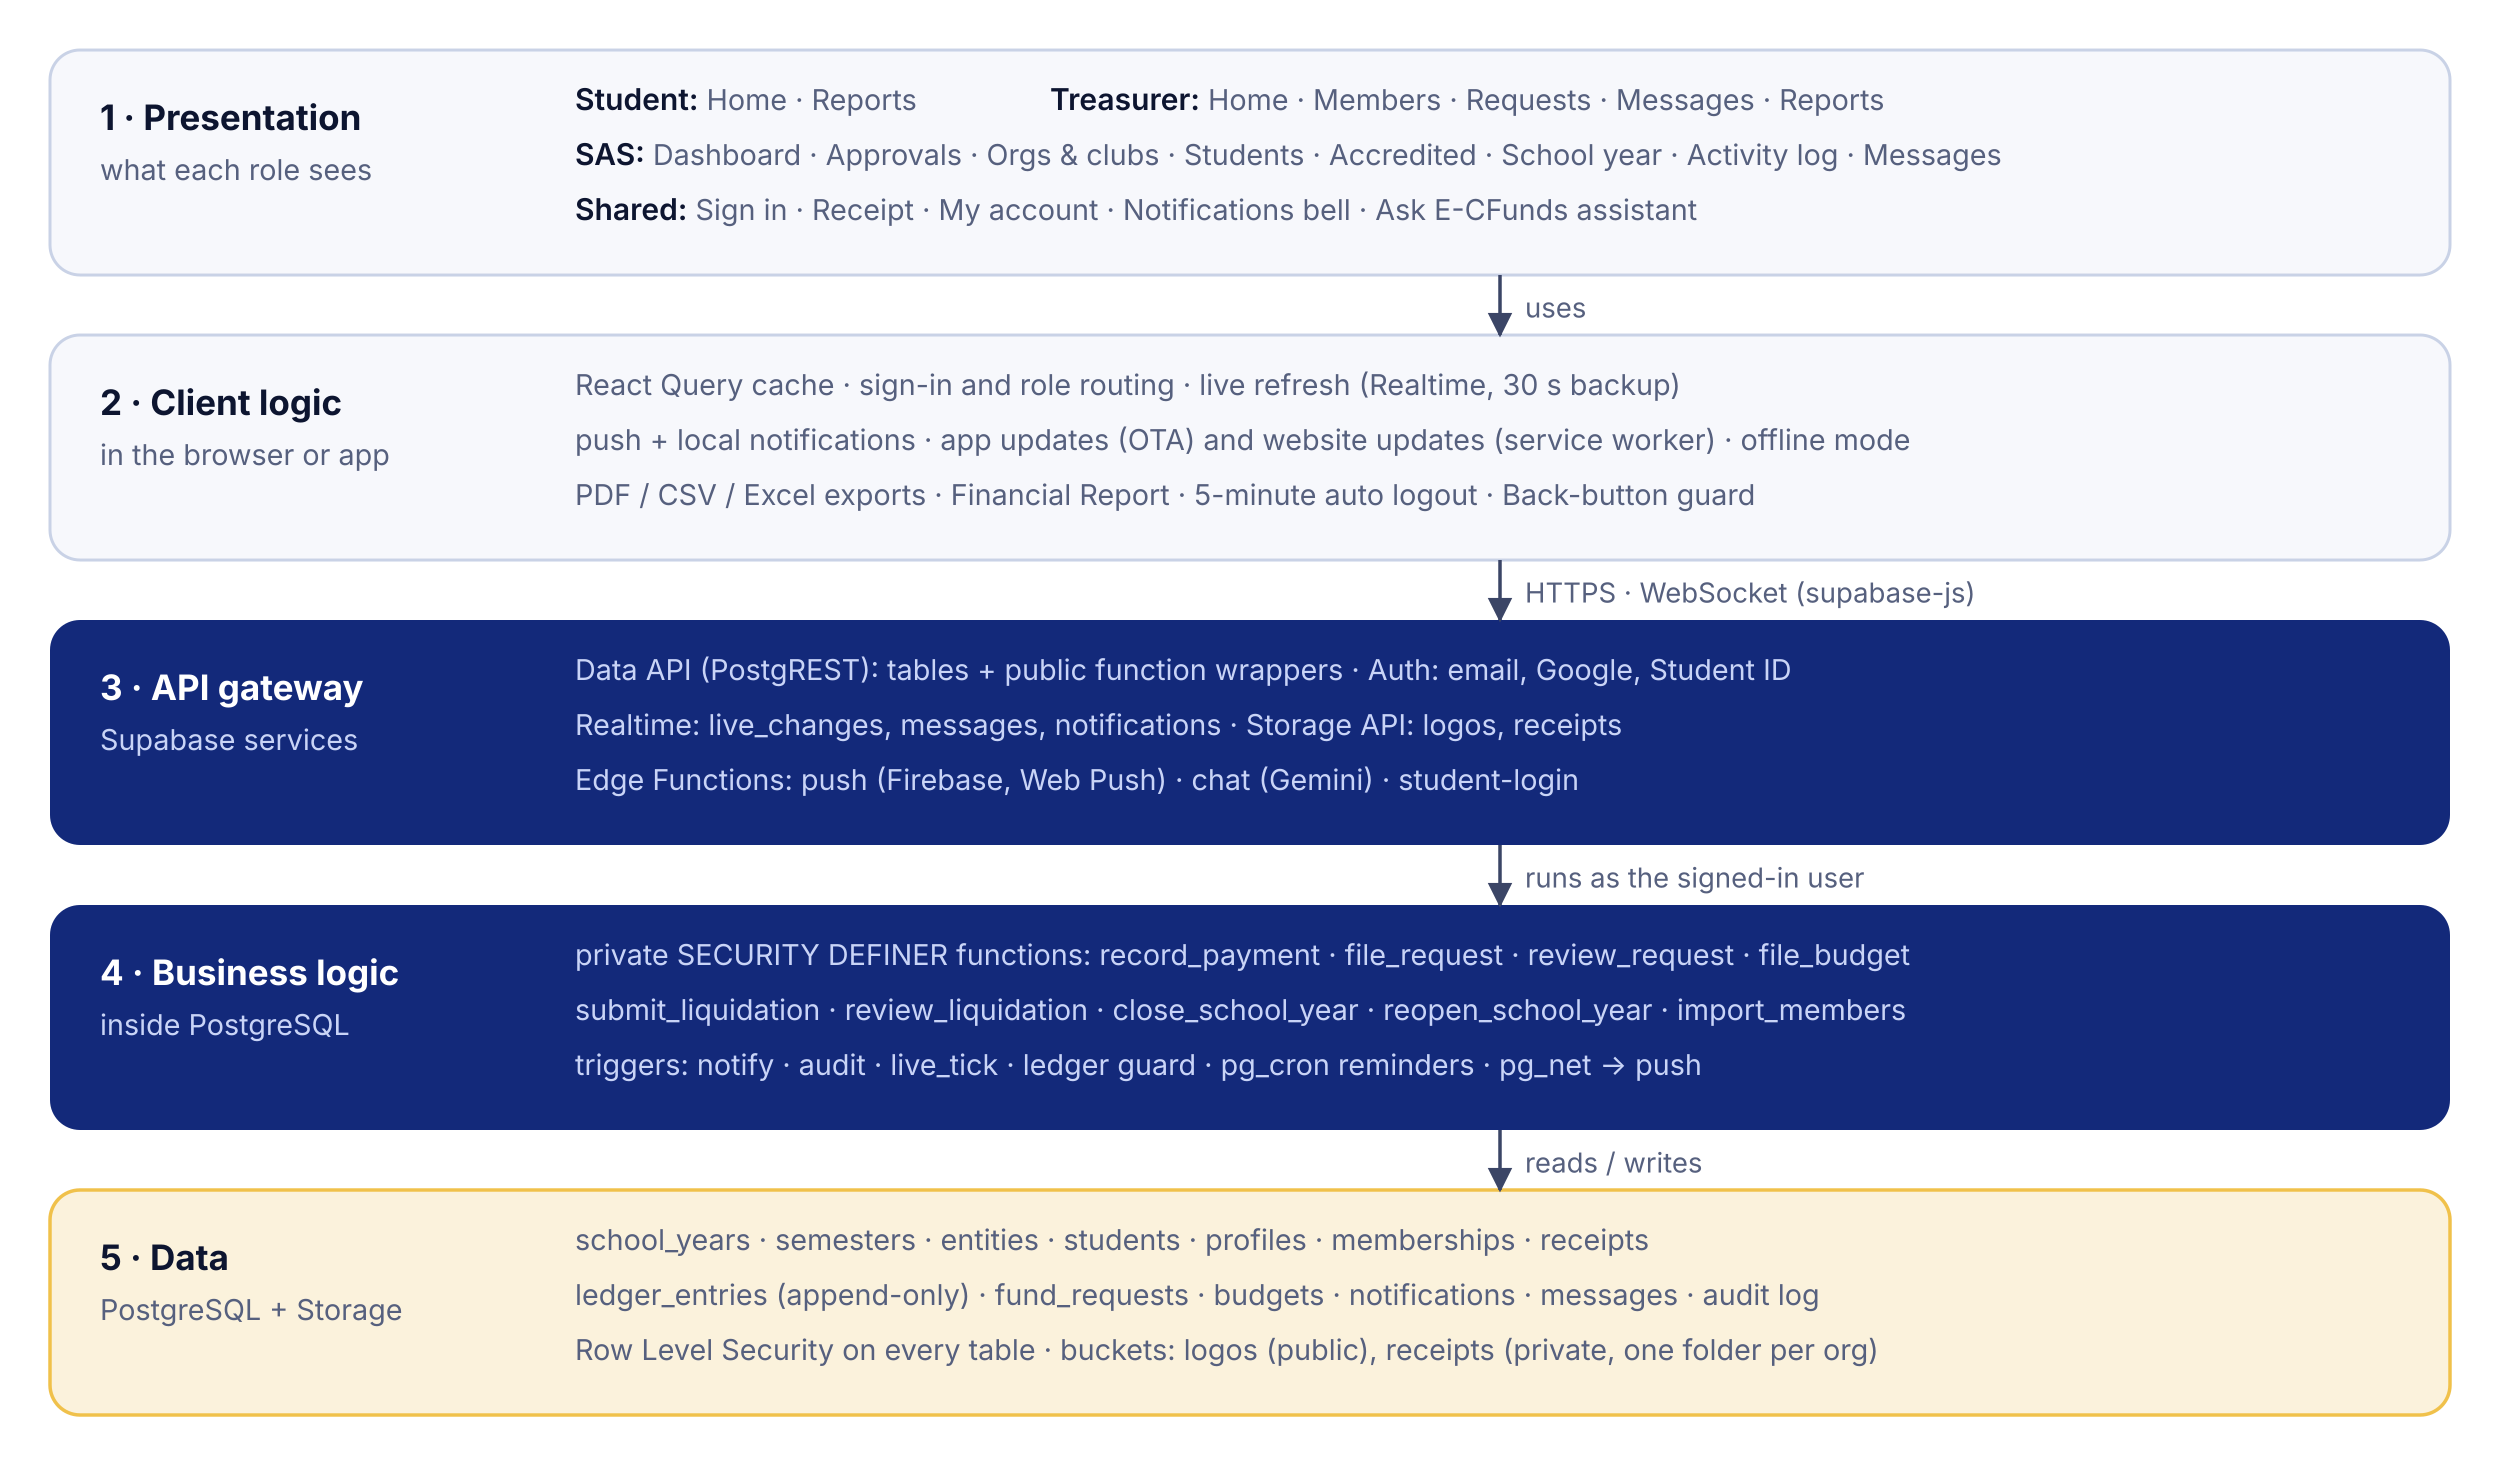
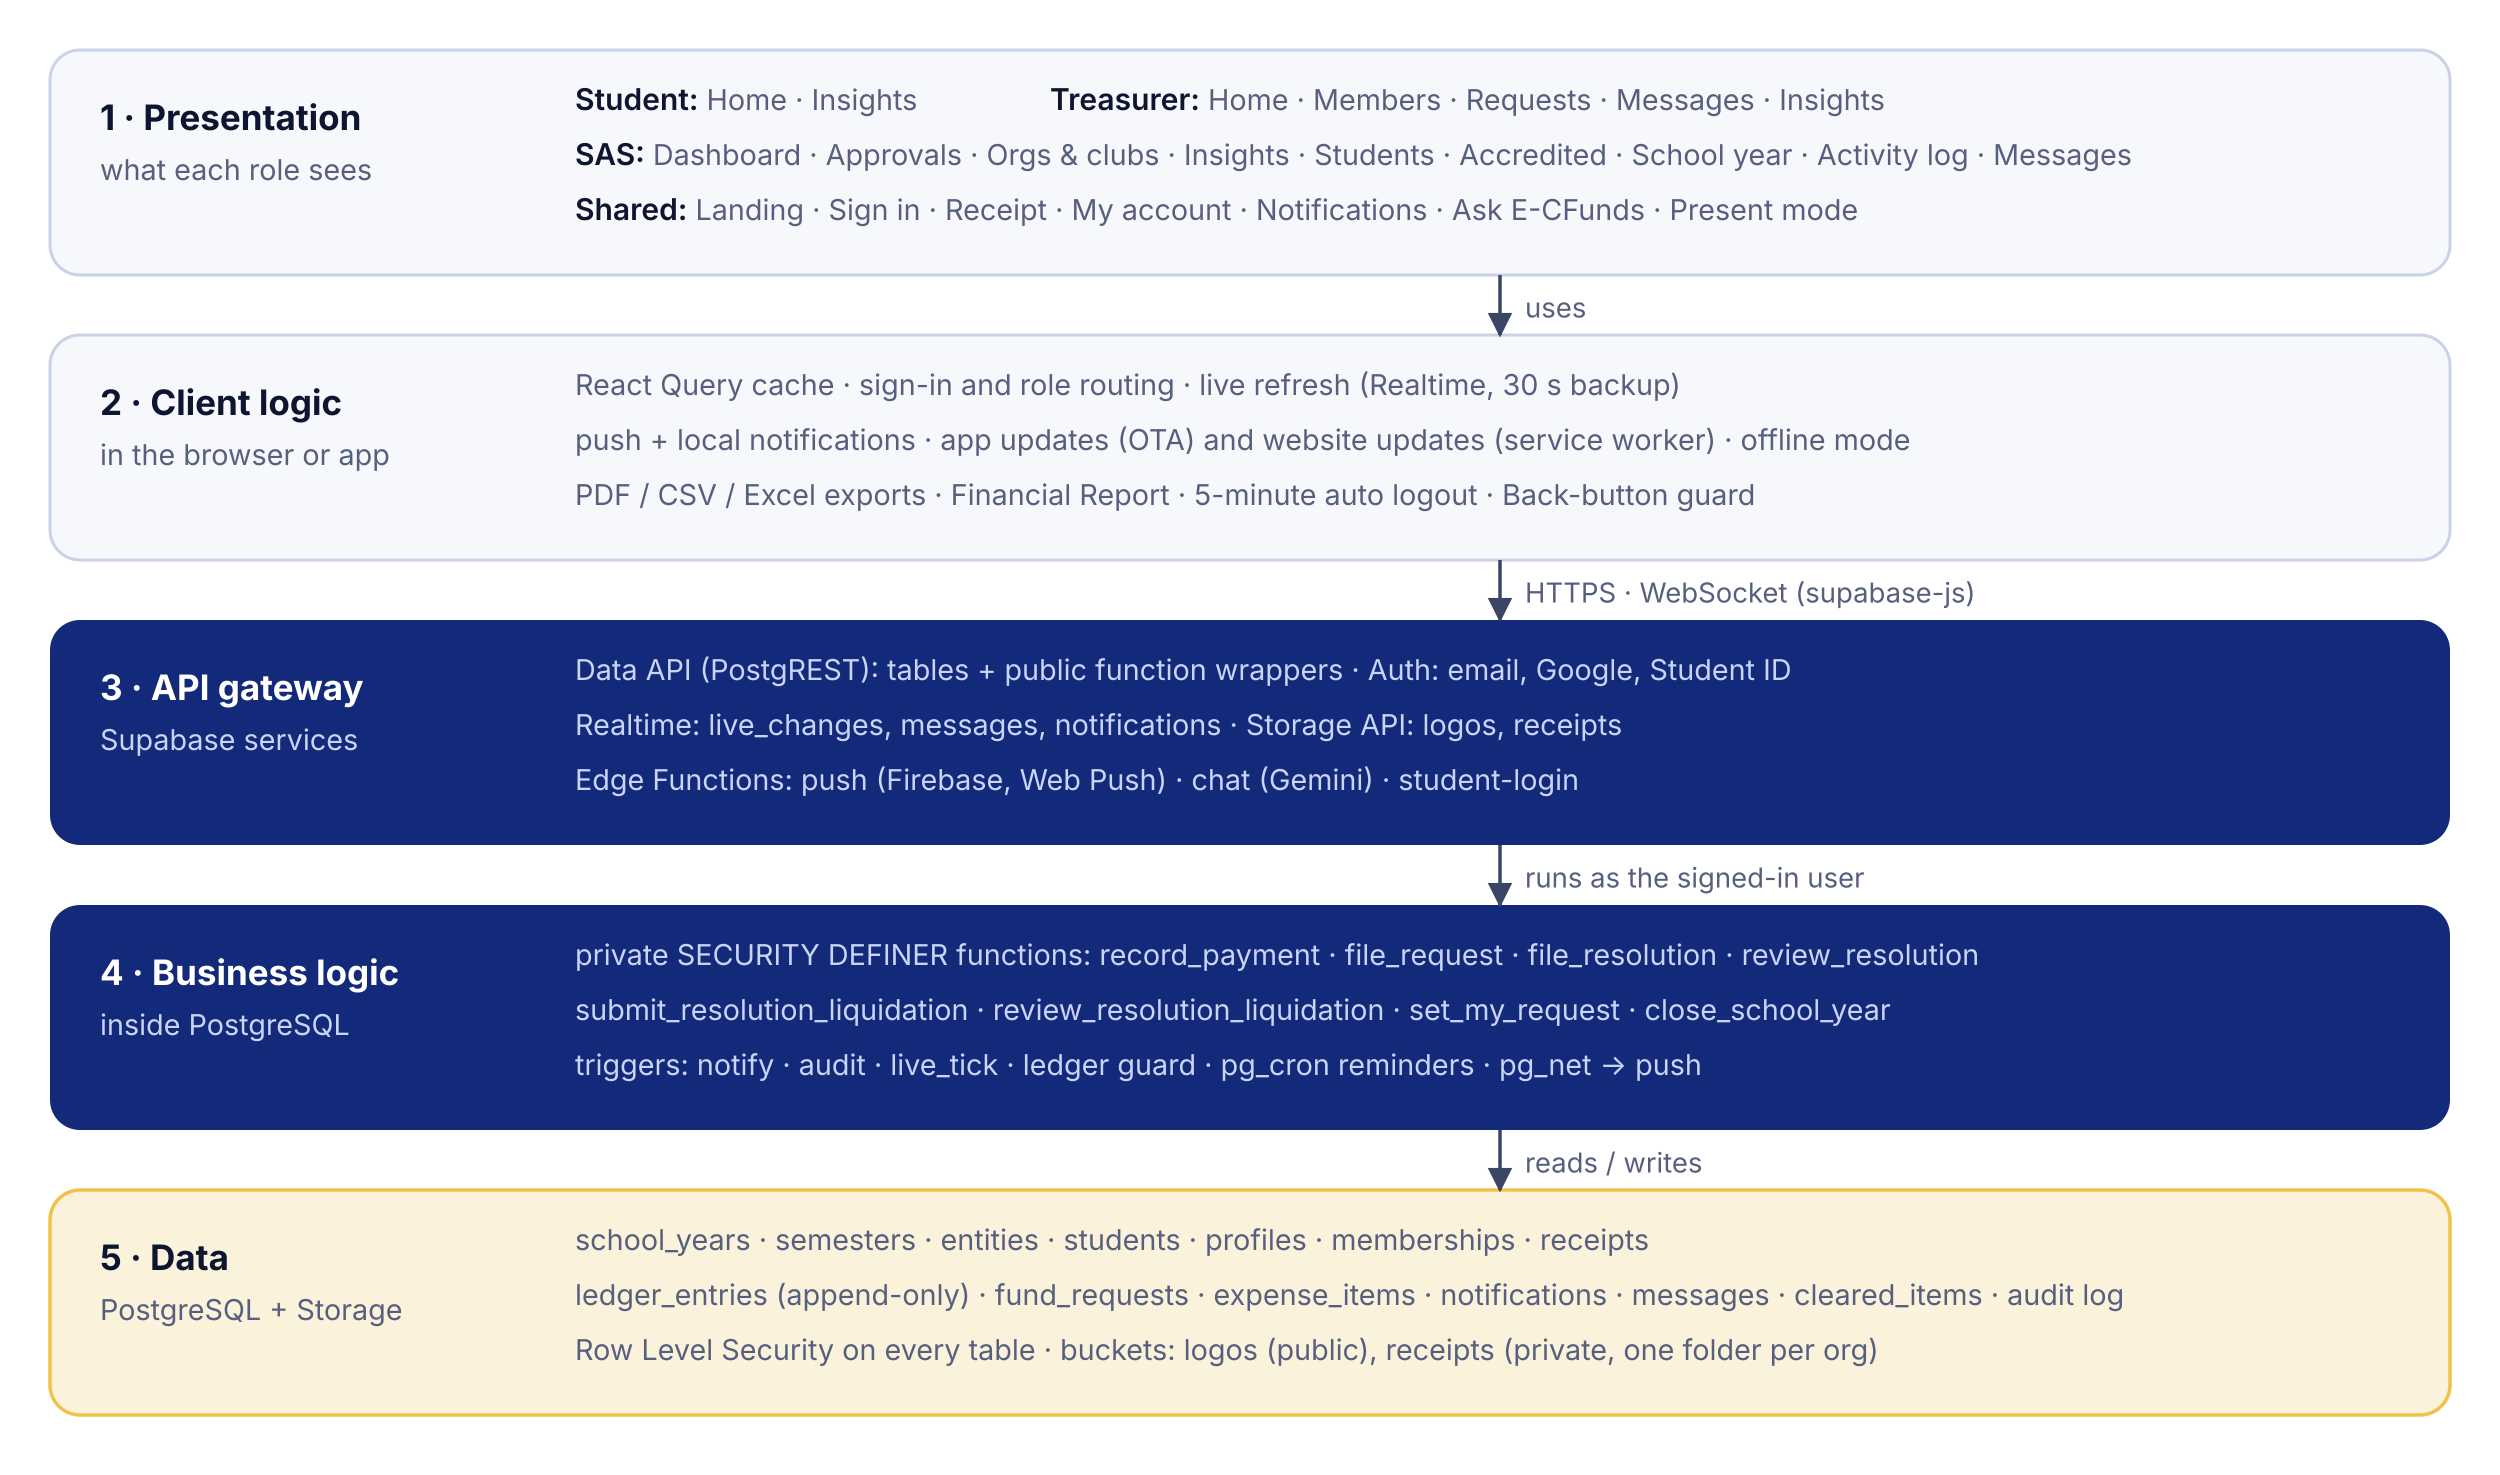
<svg xmlns="http://www.w3.org/2000/svg" viewBox="0 0 1000 590" role="img" aria-label="Five layers from top to bottom: presentation pages per role; client logic in the browser or app; the Supabase API gateway; business logic as private functions and triggers inside PostgreSQL; and data tables with Row Level Security plus storage buckets." width="1000" height="590">
  <defs>
    <marker id="a3" viewBox="0 0 10 10" refX="9" refY="5" markerWidth="7" markerHeight="7" orient="auto-start-reverse">
      <path d="M0,0 L10,5 L0,10 z" fill="rgb(59, 69, 102)" fill-opacity="1" stroke="none" stroke-width="1px" stroke-dasharray="none" stroke-linejoin="miter" stroke-linecap="butt" stroke-opacity="1" opacity="1" font-size="15px" font-weight="400" />
    </marker>
  </defs>
  <rect x="0" y="0" width="1000" height="590" fill="#FFFFFF" />
  <rect x="20" y="20" width="960" height="90" rx="12" fill="rgb(247, 248, 252)" fill-opacity="1" stroke="rgb(201, 210, 230)" stroke-width="1.2px" stroke-dasharray="none" stroke-linejoin="miter" stroke-linecap="butt" stroke-opacity="1" opacity="1" font-size="15px" font-weight="400" />
  <text x="40" y="52" fill="rgb(13, 21, 48)" fill-opacity="1" stroke="none" stroke-width="1px" stroke-dasharray="none" stroke-linejoin="miter" stroke-linecap="butt" stroke-opacity="1" opacity="1" font-size="14px" font-weight="700" font-family="Inter, Arial, Helvetica, sans-serif">1 · Presentation</text>
  <text x="40" y="72" fill="rgb(86, 96, 126)" fill-opacity="1" stroke="none" stroke-width="1px" stroke-dasharray="none" stroke-linejoin="miter" stroke-linecap="butt" stroke-opacity="1" opacity="1" font-size="11.5px" font-weight="400" font-family="Inter, Arial, Helvetica, sans-serif">what each role sees</text>
  <text x="230" y="44" fill="rgb(86, 96, 126)" fill-opacity="1" stroke="none" stroke-width="1px" stroke-dasharray="none" stroke-linejoin="miter" stroke-linecap="butt" stroke-opacity="1" opacity="1" font-size="11.5px" font-weight="400" font-family="Inter, Arial, Helvetica, sans-serif">
-     <tspan fill="rgb(13, 21, 48)" fill-opacity="1" stroke="none" stroke-width="1px" stroke-dasharray="none" stroke-linejoin="miter" stroke-linecap="butt" stroke-opacity="1" opacity="1" font-size="12px" font-weight="600" font-family="Inter, Arial, Helvetica, sans-serif">Student:</tspan> Home · Reports</text>
+     <tspan fill="rgb(13, 21, 48)" fill-opacity="1" stroke="none" stroke-width="1px" stroke-dasharray="none" stroke-linejoin="miter" stroke-linecap="butt" stroke-opacity="1" opacity="1" font-size="12px" font-weight="600" font-family="Inter, Arial, Helvetica, sans-serif">Student:</tspan> Home · Insights</text>
  <text x="420" y="44" fill="rgb(86, 96, 126)" fill-opacity="1" stroke="none" stroke-width="1px" stroke-dasharray="none" stroke-linejoin="miter" stroke-linecap="butt" stroke-opacity="1" opacity="1" font-size="11.5px" font-weight="400" font-family="Inter, Arial, Helvetica, sans-serif">
-     <tspan fill="rgb(13, 21, 48)" fill-opacity="1" stroke="none" stroke-width="1px" stroke-dasharray="none" stroke-linejoin="miter" stroke-linecap="butt" stroke-opacity="1" opacity="1" font-size="12px" font-weight="600" font-family="Inter, Arial, Helvetica, sans-serif">Treasurer:</tspan> Home · Members · Requests · Messages · Reports</text>
+     <tspan fill="rgb(13, 21, 48)" fill-opacity="1" stroke="none" stroke-width="1px" stroke-dasharray="none" stroke-linejoin="miter" stroke-linecap="butt" stroke-opacity="1" opacity="1" font-size="12px" font-weight="600" font-family="Inter, Arial, Helvetica, sans-serif">Treasurer:</tspan> Home · Members · Requests · Messages · Insights</text>
  <text x="230" y="66" fill="rgb(86, 96, 126)" fill-opacity="1" stroke="none" stroke-width="1px" stroke-dasharray="none" stroke-linejoin="miter" stroke-linecap="butt" stroke-opacity="1" opacity="1" font-size="11.5px" font-weight="400" font-family="Inter, Arial, Helvetica, sans-serif">
-     <tspan fill="rgb(13, 21, 48)" fill-opacity="1" stroke="none" stroke-width="1px" stroke-dasharray="none" stroke-linejoin="miter" stroke-linecap="butt" stroke-opacity="1" opacity="1" font-size="12px" font-weight="600" font-family="Inter, Arial, Helvetica, sans-serif">SAS:</tspan> Dashboard · Approvals · Orgs &amp; clubs · Students · Accredited · School year · Activity log · Messages</text>
+     <tspan fill="rgb(13, 21, 48)" fill-opacity="1" stroke="none" stroke-width="1px" stroke-dasharray="none" stroke-linejoin="miter" stroke-linecap="butt" stroke-opacity="1" opacity="1" font-size="12px" font-weight="600" font-family="Inter, Arial, Helvetica, sans-serif">SAS:</tspan> Dashboard · Approvals · Orgs &amp; clubs · Insights · Students · Accredited · School year · Activity log · Messages</text>
  <text x="230" y="88" fill="rgb(86, 96, 126)" fill-opacity="1" stroke="none" stroke-width="1px" stroke-dasharray="none" stroke-linejoin="miter" stroke-linecap="butt" stroke-opacity="1" opacity="1" font-size="11.5px" font-weight="400" font-family="Inter, Arial, Helvetica, sans-serif">
-     <tspan fill="rgb(13, 21, 48)" fill-opacity="1" stroke="none" stroke-width="1px" stroke-dasharray="none" stroke-linejoin="miter" stroke-linecap="butt" stroke-opacity="1" opacity="1" font-size="12px" font-weight="600" font-family="Inter, Arial, Helvetica, sans-serif">Shared:</tspan> Sign in · Receipt · My account · Notifications bell · Ask E-CFunds assistant</text>
+     <tspan fill="rgb(13, 21, 48)" fill-opacity="1" stroke="none" stroke-width="1px" stroke-dasharray="none" stroke-linejoin="miter" stroke-linecap="butt" stroke-opacity="1" opacity="1" font-size="12px" font-weight="600" font-family="Inter, Arial, Helvetica, sans-serif">Shared:</tspan> Landing · Sign in · Receipt · My account · Notifications · Ask E-CFunds · Present mode</text>
  <rect x="20" y="134" width="960" height="90" rx="12" fill="rgb(247, 248, 252)" fill-opacity="1" stroke="rgb(201, 210, 230)" stroke-width="1.2px" stroke-dasharray="none" stroke-linejoin="miter" stroke-linecap="butt" stroke-opacity="1" opacity="1" font-size="15px" font-weight="400" />
  <text x="40" y="166" fill="rgb(13, 21, 48)" fill-opacity="1" stroke="none" stroke-width="1px" stroke-dasharray="none" stroke-linejoin="miter" stroke-linecap="butt" stroke-opacity="1" opacity="1" font-size="14px" font-weight="700" font-family="Inter, Arial, Helvetica, sans-serif">2 · Client logic</text>
  <text x="40" y="186" fill="rgb(86, 96, 126)" fill-opacity="1" stroke="none" stroke-width="1px" stroke-dasharray="none" stroke-linejoin="miter" stroke-linecap="butt" stroke-opacity="1" opacity="1" font-size="11.5px" font-weight="400" font-family="Inter, Arial, Helvetica, sans-serif">in the browser or app</text>
  <text x="230" y="158" fill="rgb(86, 96, 126)" fill-opacity="1" stroke="none" stroke-width="1px" stroke-dasharray="none" stroke-linejoin="miter" stroke-linecap="butt" stroke-opacity="1" opacity="1" font-size="11.5px" font-weight="400" font-family="Inter, Arial, Helvetica, sans-serif">React Query cache · sign-in and role routing · live refresh (Realtime, 30 s backup)</text>
  <text x="230" y="180" fill="rgb(86, 96, 126)" fill-opacity="1" stroke="none" stroke-width="1px" stroke-dasharray="none" stroke-linejoin="miter" stroke-linecap="butt" stroke-opacity="1" opacity="1" font-size="11.5px" font-weight="400" font-family="Inter, Arial, Helvetica, sans-serif">push + local notifications · app updates (OTA) and website updates (service worker) · offline mode</text>
  <text x="230" y="202" fill="rgb(86, 96, 126)" fill-opacity="1" stroke="none" stroke-width="1px" stroke-dasharray="none" stroke-linejoin="miter" stroke-linecap="butt" stroke-opacity="1" opacity="1" font-size="11.5px" font-weight="400" font-family="Inter, Arial, Helvetica, sans-serif">PDF / CSV / Excel exports · Financial Report · 5-minute auto logout · Back-button guard</text>
  <rect x="20" y="248" width="960" height="90" rx="12" fill="rgb(19, 41, 122)" fill-opacity="1" stroke="none" stroke-width="1px" stroke-dasharray="none" stroke-linejoin="miter" stroke-linecap="butt" stroke-opacity="1" opacity="1" font-size="15px" font-weight="400" />
  <text x="40" y="280" fill="rgb(255, 255, 255)" fill-opacity="1" stroke="none" stroke-width="1px" stroke-dasharray="none" stroke-linejoin="miter" stroke-linecap="butt" stroke-opacity="1" opacity="1" font-size="14px" font-weight="700" font-family="Inter, Arial, Helvetica, sans-serif">3 · API gateway</text>
  <text x="40" y="300" fill="rgb(201, 212, 247)" fill-opacity="1" stroke="none" stroke-width="1px" stroke-dasharray="none" stroke-linejoin="miter" stroke-linecap="butt" stroke-opacity="1" opacity="1" font-size="11.5px" font-weight="400" font-family="Inter, Arial, Helvetica, sans-serif">Supabase services</text>
  <text x="230" y="272" fill="rgb(201, 212, 247)" fill-opacity="1" stroke="none" stroke-width="1px" stroke-dasharray="none" stroke-linejoin="miter" stroke-linecap="butt" stroke-opacity="1" opacity="1" font-size="11.5px" font-weight="400" font-family="Inter, Arial, Helvetica, sans-serif">Data API (PostgREST): tables + public function wrappers · Auth: email, Google, Student ID</text>
  <text x="230" y="294" fill="rgb(201, 212, 247)" fill-opacity="1" stroke="none" stroke-width="1px" stroke-dasharray="none" stroke-linejoin="miter" stroke-linecap="butt" stroke-opacity="1" opacity="1" font-size="11.5px" font-weight="400" font-family="Inter, Arial, Helvetica, sans-serif">Realtime: live_changes, messages, notifications · Storage API: logos, receipts</text>
  <text x="230" y="316" fill="rgb(201, 212, 247)" fill-opacity="1" stroke="none" stroke-width="1px" stroke-dasharray="none" stroke-linejoin="miter" stroke-linecap="butt" stroke-opacity="1" opacity="1" font-size="11.5px" font-weight="400" font-family="Inter, Arial, Helvetica, sans-serif">Edge Functions: push (Firebase, Web Push) · chat (Gemini) · student-login</text>
  <rect x="20" y="362" width="960" height="90" rx="12" fill="rgb(19, 41, 122)" fill-opacity="1" stroke="none" stroke-width="1px" stroke-dasharray="none" stroke-linejoin="miter" stroke-linecap="butt" stroke-opacity="1" opacity="1" font-size="15px" font-weight="400" />
  <text x="40" y="394" fill="rgb(255, 255, 255)" fill-opacity="1" stroke="none" stroke-width="1px" stroke-dasharray="none" stroke-linejoin="miter" stroke-linecap="butt" stroke-opacity="1" opacity="1" font-size="14px" font-weight="700" font-family="Inter, Arial, Helvetica, sans-serif">4 · Business logic</text>
  <text x="40" y="414" fill="rgb(201, 212, 247)" fill-opacity="1" stroke="none" stroke-width="1px" stroke-dasharray="none" stroke-linejoin="miter" stroke-linecap="butt" stroke-opacity="1" opacity="1" font-size="11.5px" font-weight="400" font-family="Inter, Arial, Helvetica, sans-serif">inside PostgreSQL</text>
-   <text x="230" y="386" fill="rgb(201, 212, 247)" fill-opacity="1" stroke="none" stroke-width="1px" stroke-dasharray="none" stroke-linejoin="miter" stroke-linecap="butt" stroke-opacity="1" opacity="1" font-size="11.5px" font-weight="400" font-family="Inter, Arial, Helvetica, sans-serif">private SECURITY DEFINER functions: record_payment · file_request · review_request · file_budget</text>
-   <text x="230" y="408" fill="rgb(201, 212, 247)" fill-opacity="1" stroke="none" stroke-width="1px" stroke-dasharray="none" stroke-linejoin="miter" stroke-linecap="butt" stroke-opacity="1" opacity="1" font-size="11.5px" font-weight="400" font-family="Inter, Arial, Helvetica, sans-serif">submit_liquidation · review_liquidation · close_school_year · reopen_school_year · import_members</text>
+   <text x="230" y="386" fill="rgb(201, 212, 247)" fill-opacity="1" stroke="none" stroke-width="1px" stroke-dasharray="none" stroke-linejoin="miter" stroke-linecap="butt" stroke-opacity="1" opacity="1" font-size="11.5px" font-weight="400" font-family="Inter, Arial, Helvetica, sans-serif">private SECURITY DEFINER functions: record_payment · file_request · file_resolution · review_resolution</text>
+   <text x="230" y="408" fill="rgb(201, 212, 247)" fill-opacity="1" stroke="none" stroke-width="1px" stroke-dasharray="none" stroke-linejoin="miter" stroke-linecap="butt" stroke-opacity="1" opacity="1" font-size="11.5px" font-weight="400" font-family="Inter, Arial, Helvetica, sans-serif">submit_resolution_liquidation · review_resolution_liquidation · set_my_request · close_school_year</text>
  <text x="230" y="430" fill="rgb(201, 212, 247)" fill-opacity="1" stroke="none" stroke-width="1px" stroke-dasharray="none" stroke-linejoin="miter" stroke-linecap="butt" stroke-opacity="1" opacity="1" font-size="11.5px" font-weight="400" font-family="Inter, Arial, Helvetica, sans-serif">triggers: notify · audit · live_tick · ledger guard · pg_cron reminders · pg_net → push</text>
  <rect x="20" y="476" width="960" height="90" rx="12" fill="rgb(251, 242, 220)" fill-opacity="1" stroke="rgb(240, 193, 75)" stroke-width="1.4px" stroke-dasharray="none" stroke-linejoin="miter" stroke-linecap="butt" stroke-opacity="1" opacity="1" font-size="15px" font-weight="400" />
  <text x="40" y="508" fill="rgb(13, 21, 48)" fill-opacity="1" stroke="none" stroke-width="1px" stroke-dasharray="none" stroke-linejoin="miter" stroke-linecap="butt" stroke-opacity="1" opacity="1" font-size="14px" font-weight="700" font-family="Inter, Arial, Helvetica, sans-serif">5 · Data</text>
  <text x="40" y="528" fill="rgb(86, 96, 126)" fill-opacity="1" stroke="none" stroke-width="1px" stroke-dasharray="none" stroke-linejoin="miter" stroke-linecap="butt" stroke-opacity="1" opacity="1" font-size="11.5px" font-weight="400" font-family="Inter, Arial, Helvetica, sans-serif">PostgreSQL + Storage</text>
  <text x="230" y="500" fill="rgb(86, 96, 126)" fill-opacity="1" stroke="none" stroke-width="1px" stroke-dasharray="none" stroke-linejoin="miter" stroke-linecap="butt" stroke-opacity="1" opacity="1" font-size="11.5px" font-weight="400" font-family="Inter, Arial, Helvetica, sans-serif">school_years · semesters · entities · students · profiles · memberships · receipts</text>
-   <text x="230" y="522" fill="rgb(86, 96, 126)" fill-opacity="1" stroke="none" stroke-width="1px" stroke-dasharray="none" stroke-linejoin="miter" stroke-linecap="butt" stroke-opacity="1" opacity="1" font-size="11.5px" font-weight="400" font-family="Inter, Arial, Helvetica, sans-serif">ledger_entries (append-only) · fund_requests · budgets · notifications · messages · audit log</text>
+   <text x="230" y="522" fill="rgb(86, 96, 126)" fill-opacity="1" stroke="none" stroke-width="1px" stroke-dasharray="none" stroke-linejoin="miter" stroke-linecap="butt" stroke-opacity="1" opacity="1" font-size="11.5px" font-weight="400" font-family="Inter, Arial, Helvetica, sans-serif">ledger_entries (append-only) · fund_requests · expense_items · notifications · messages · cleared_items · audit log</text>
  <text x="230" y="544" fill="rgb(86, 96, 126)" fill-opacity="1" stroke="none" stroke-width="1px" stroke-dasharray="none" stroke-linejoin="miter" stroke-linecap="butt" stroke-opacity="1" opacity="1" font-size="11.5px" font-weight="400" font-family="Inter, Arial, Helvetica, sans-serif">Row Level Security on every table · buckets: logos (public), receipts (private, one folder per org)</text>
  <line x1="600" y1="110" x2="600" y2="134" marker-end="url(#a3)" fill="none" fill-opacity="1" stroke="rgb(59, 69, 102)" stroke-width="1.4px" stroke-dasharray="none" stroke-linejoin="miter" stroke-linecap="butt" stroke-opacity="1" opacity="1" font-size="15px" font-weight="400" />
  <text x="610" y="127" fill="rgb(86, 96, 126)" fill-opacity="1" stroke="rgb(255, 255, 255)" stroke-width="4px" stroke-dasharray="none" stroke-linejoin="round" stroke-linecap="butt" stroke-opacity="1" opacity="1" font-size="11px" font-weight="400" paint-order="stroke" font-family="Inter, Arial, Helvetica, sans-serif">uses</text>
  <line x1="600" y1="224" x2="600" y2="248" marker-end="url(#a3)" fill="none" fill-opacity="1" stroke="rgb(59, 69, 102)" stroke-width="1.4px" stroke-dasharray="none" stroke-linejoin="miter" stroke-linecap="butt" stroke-opacity="1" opacity="1" font-size="15px" font-weight="400" />
  <text x="610" y="241" fill="rgb(86, 96, 126)" fill-opacity="1" stroke="rgb(255, 255, 255)" stroke-width="4px" stroke-dasharray="none" stroke-linejoin="round" stroke-linecap="butt" stroke-opacity="1" opacity="1" font-size="11px" font-weight="400" paint-order="stroke" font-family="Inter, Arial, Helvetica, sans-serif">HTTPS · WebSocket (supabase-js)</text>
  <line x1="600" y1="338" x2="600" y2="362" marker-end="url(#a3)" fill="none" fill-opacity="1" stroke="rgb(59, 69, 102)" stroke-width="1.4px" stroke-dasharray="none" stroke-linejoin="miter" stroke-linecap="butt" stroke-opacity="1" opacity="1" font-size="15px" font-weight="400" />
  <text x="610" y="355" fill="rgb(86, 96, 126)" fill-opacity="1" stroke="rgb(255, 255, 255)" stroke-width="4px" stroke-dasharray="none" stroke-linejoin="round" stroke-linecap="butt" stroke-opacity="1" opacity="1" font-size="11px" font-weight="400" paint-order="stroke" font-family="Inter, Arial, Helvetica, sans-serif">runs as the signed-in user</text>
  <line x1="600" y1="452" x2="600" y2="476" marker-end="url(#a3)" fill="none" fill-opacity="1" stroke="rgb(59, 69, 102)" stroke-width="1.4px" stroke-dasharray="none" stroke-linejoin="miter" stroke-linecap="butt" stroke-opacity="1" opacity="1" font-size="15px" font-weight="400" />
  <text x="610" y="469" fill="rgb(86, 96, 126)" fill-opacity="1" stroke="rgb(255, 255, 255)" stroke-width="4px" stroke-dasharray="none" stroke-linejoin="round" stroke-linecap="butt" stroke-opacity="1" opacity="1" font-size="11px" font-weight="400" paint-order="stroke" font-family="Inter, Arial, Helvetica, sans-serif">reads / writes</text>
</svg>
